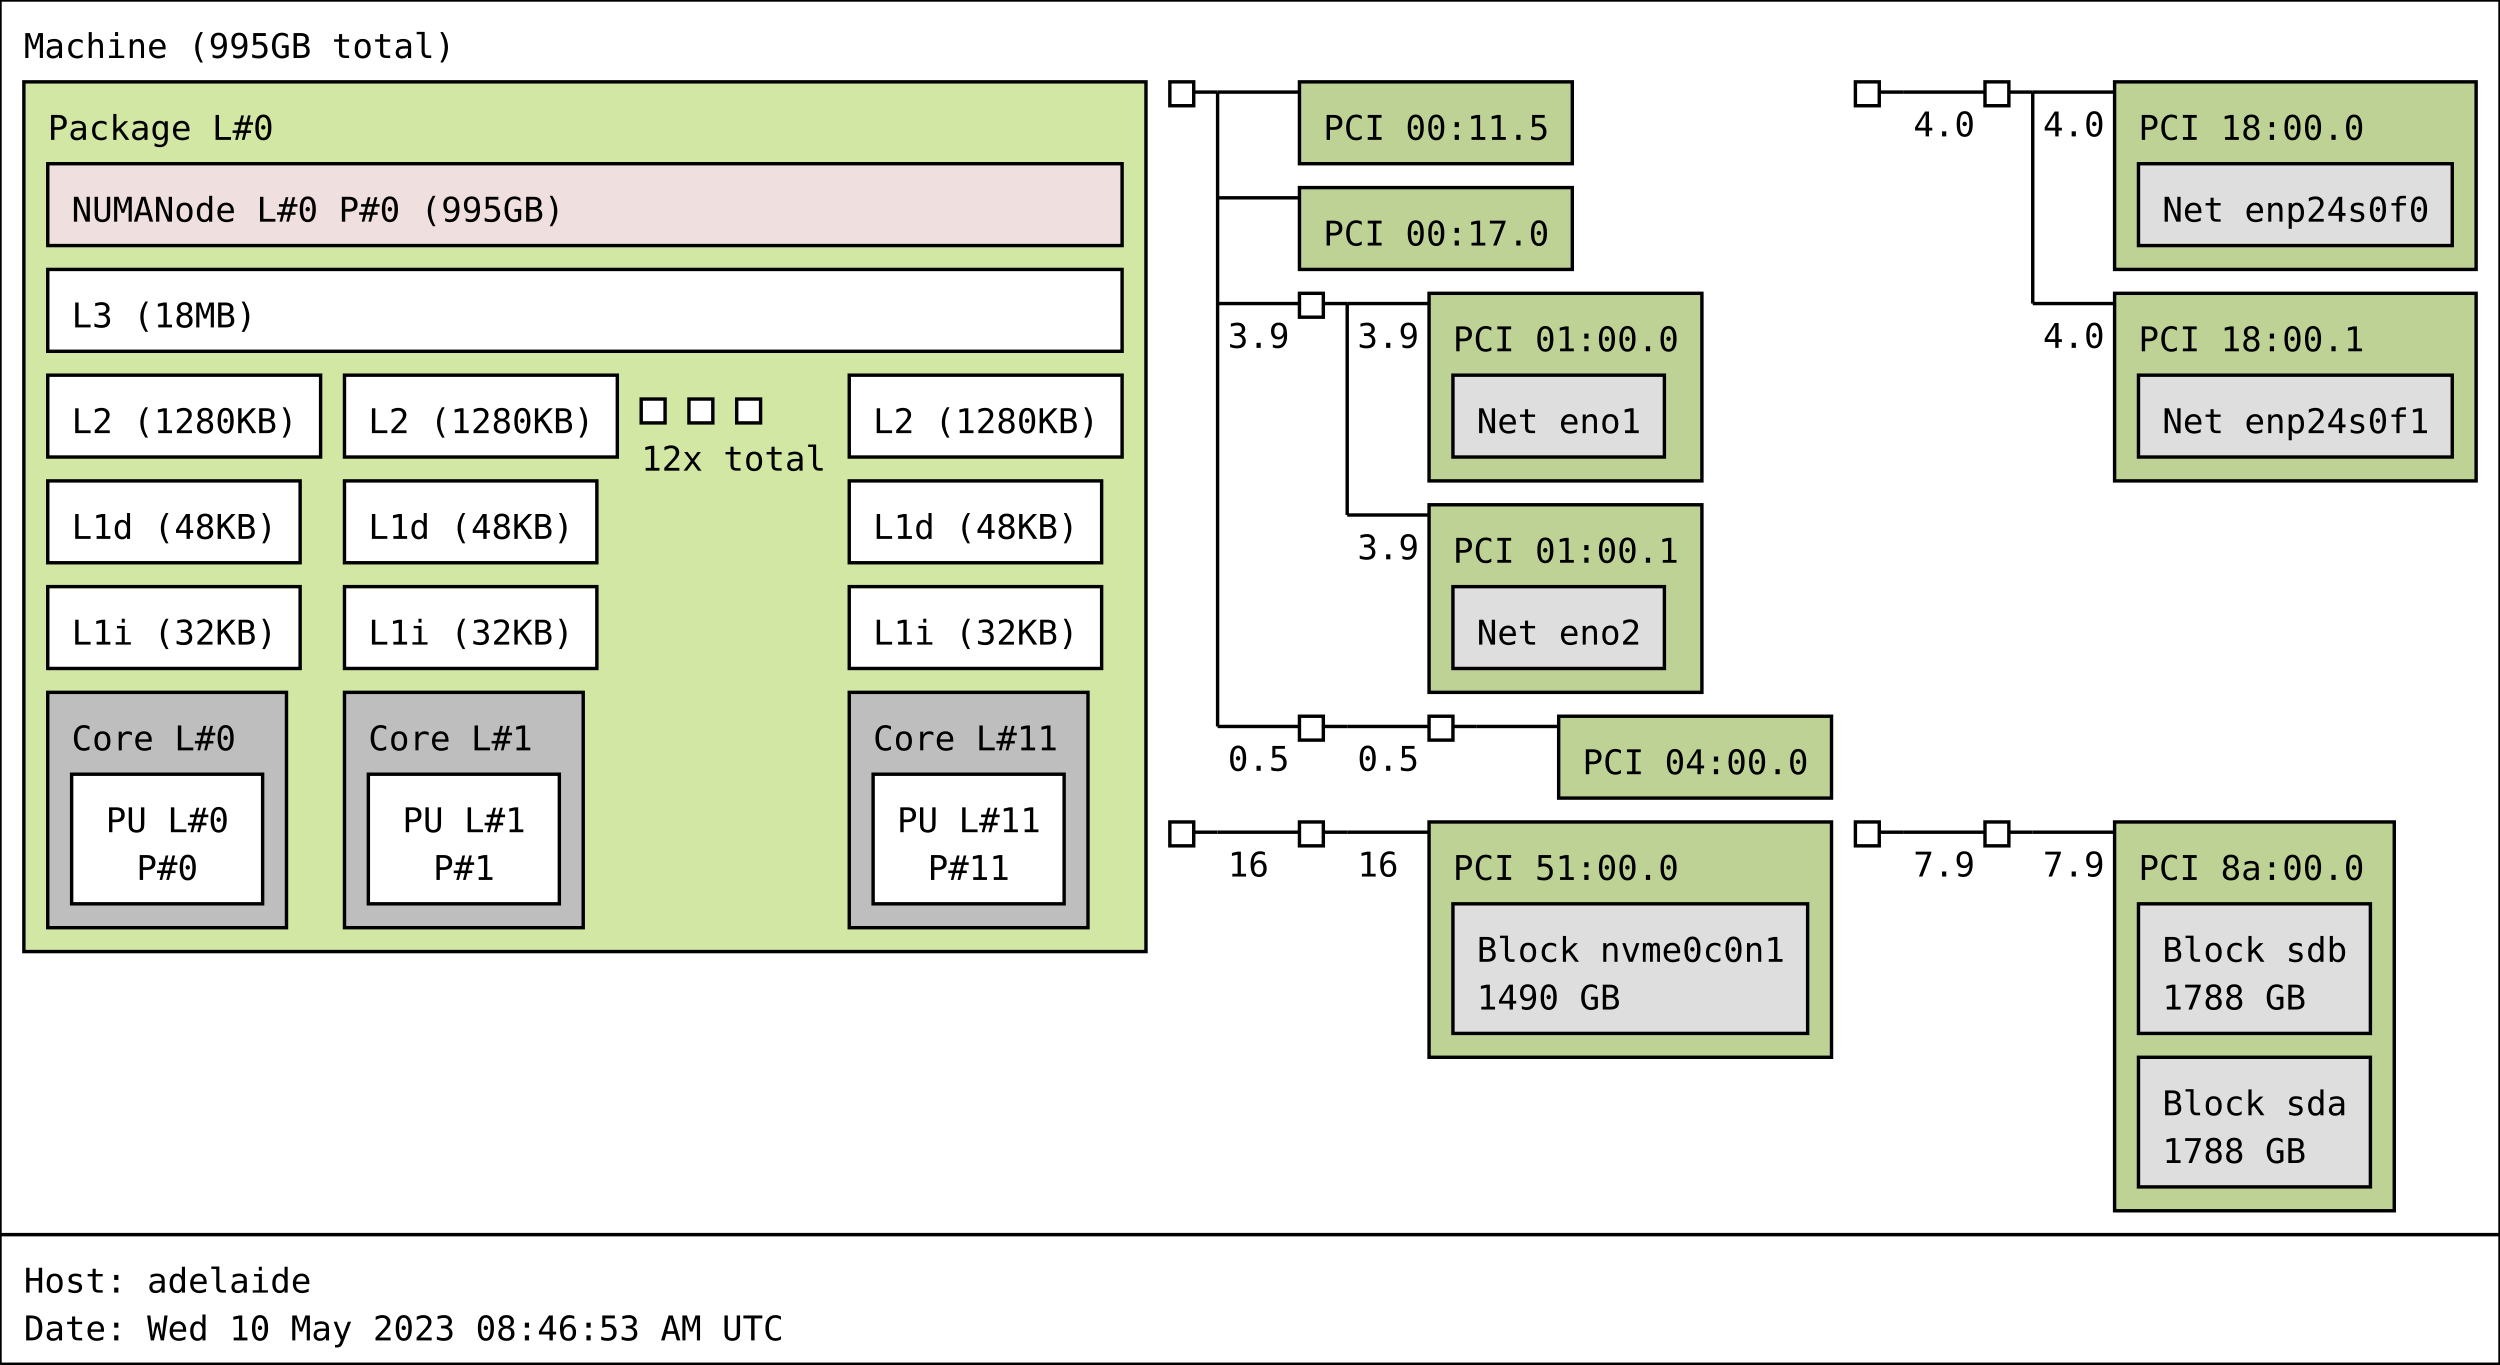
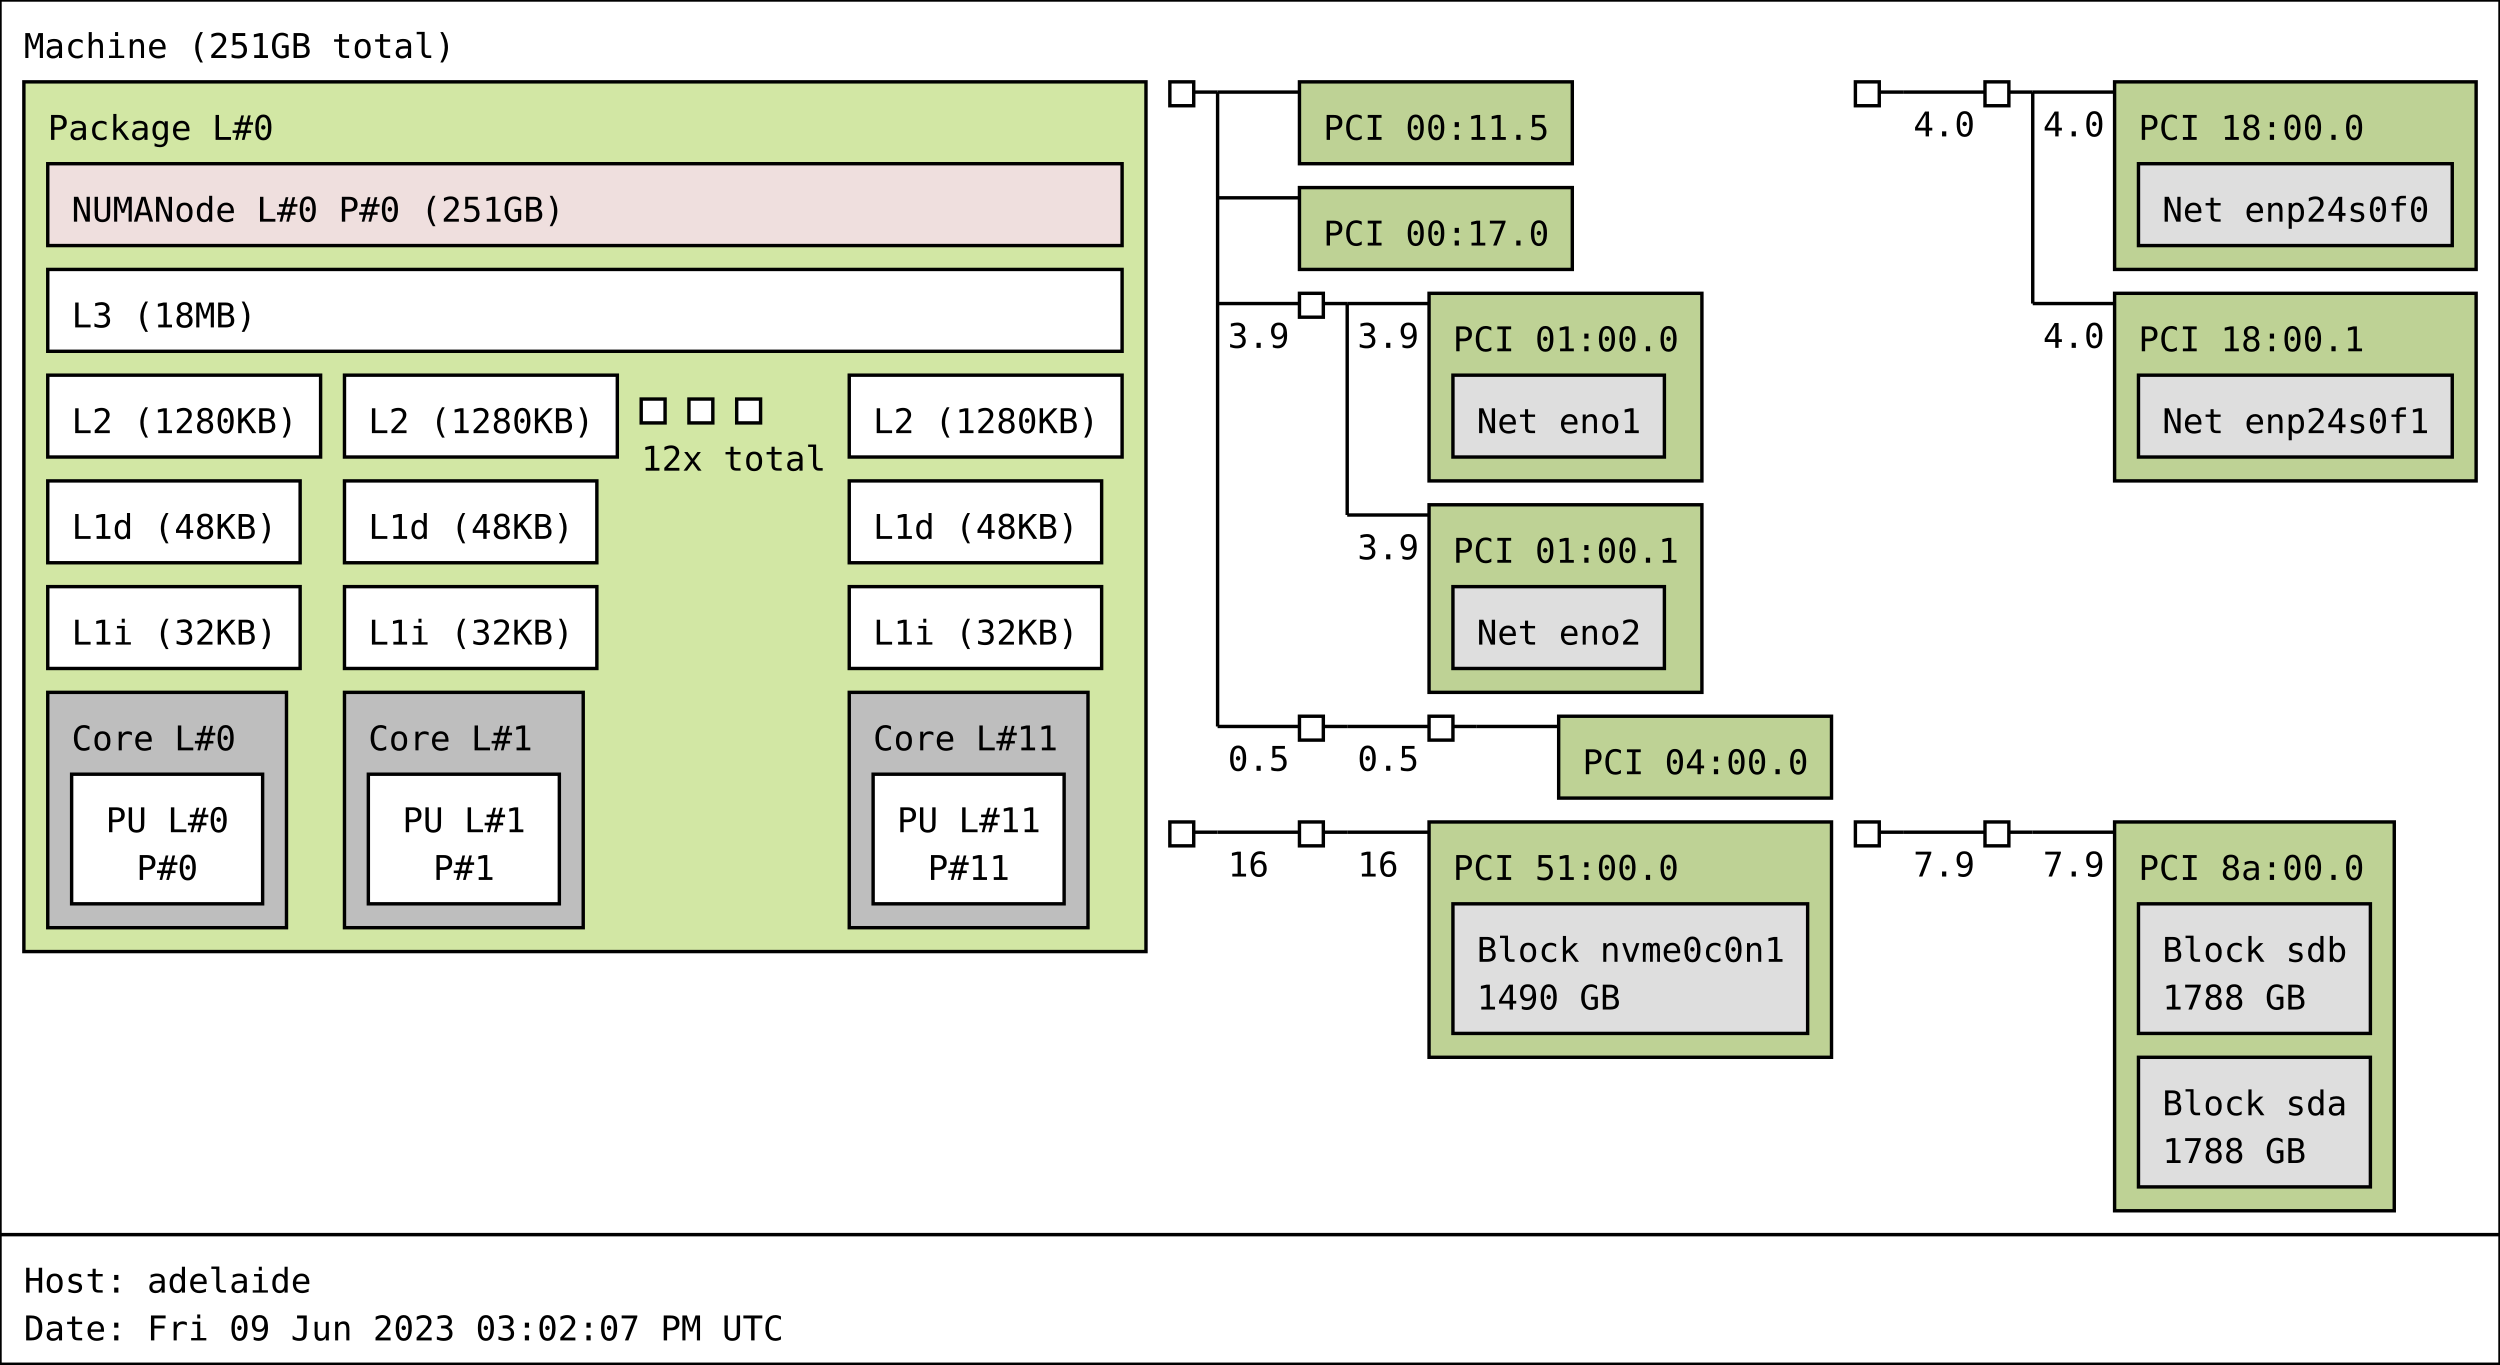
<svg xmlns="http://www.w3.org/2000/svg" width="733px" height="400px" viewBox="0 0 733px 400px" version="1.1">
  <rect id="Machine_0_rect" class="Machine" x="0" y="0" width="733" height="362" fill="rgb(255,255,255)" stroke="rgb(0,0,0)" stroke-width="1" />
-   <text id="Machine_0_text" class="Machine" font-family="Monospace" x="7" y="17" fill="rgb(0,0,0)" font-size="10px">Machine (995GB total)</text>
+   <text id="Machine_0_text" class="Machine" font-family="Monospace" x="7" y="17" fill="rgb(0,0,0)" font-size="10px">Machine (251GB total)</text>
  <rect id="Package_0_rect" class="Package" x="7" y="24" width="329" height="255" fill="rgb(210,231,164)" stroke="rgb(0,0,0)" stroke-width="1" />
  <text id="Package_0_text" class="Package" font-family="Monospace" x="14" y="41" fill="rgb(0,0,0)" font-size="10px">Package L#0</text>
  <rect id="L3_0_rect" class="L3" x="14" y="79" width="315" height="24" fill="rgb(255,255,255)" stroke="rgb(0,0,0)" stroke-width="1" />
  <text id="L3_0_text" class="L3" font-family="Monospace" x="21" y="96" fill="rgb(0,0,0)" font-size="10px">L3 (18MB)</text>
  <rect id="L2_0_rect" class="L2" x="14" y="110" width="80" height="24" fill="rgb(255,255,255)" stroke="rgb(0,0,0)" stroke-width="1" />
  <text id="L2_0_text" class="L2" font-family="Monospace" x="21" y="127" fill="rgb(0,0,0)" font-size="10px">L2 (1280KB)</text>
  <rect id="L1d_0_rect" class="L1d" x="14" y="141" width="74" height="24" fill="rgb(255,255,255)" stroke="rgb(0,0,0)" stroke-width="1" />
  <text id="L1d_0_text" class="L1d" font-family="Monospace" x="21" y="158" fill="rgb(0,0,0)" font-size="10px">L1d (48KB)</text>
  <rect id="L1i_0_rect" class="L1i" x="14" y="172" width="74" height="24" fill="rgb(255,255,255)" stroke="rgb(0,0,0)" stroke-width="1" />
  <text id="L1i_0_text" class="L1i" font-family="Monospace" x="21" y="189" fill="rgb(0,0,0)" font-size="10px">L1i (32KB)</text>
  <rect id="Core_0_rect" class="Core" x="14" y="203" width="70" height="69" fill="rgb(190,190,190)" stroke="rgb(0,0,0)" stroke-width="1" />
  <text id="Core_0_text" class="Core" font-family="Monospace" x="21" y="220" fill="rgb(0,0,0)" font-size="10px">Core L#0</text>
  <rect id="PU_0_rect" class="PU" x="21" y="227" width="56" height="38" fill="rgb(255,255,255)" stroke="rgb(0,0,0)" stroke-width="1" />
  <text id="PU_0_text" class="PU" font-family="Monospace" x="31" y="244" fill="rgb(0,0,0)" font-size="10px">PU L#0</text>
  <text id="PU_0_text_1" class="PU" font-family="Monospace" x="40" y="258" fill="rgb(0,0,0)" font-size="10px">P#0</text>
  <rect id="L2_1_rect" class="L2" x="101" y="110" width="80" height="24" fill="rgb(255,255,255)" stroke="rgb(0,0,0)" stroke-width="1" />
  <text id="L2_1_text" class="L2" font-family="Monospace" x="108" y="127" fill="rgb(0,0,0)" font-size="10px">L2 (1280KB)</text>
  <rect id="L1d_1_rect" class="L1d" x="101" y="141" width="74" height="24" fill="rgb(255,255,255)" stroke="rgb(0,0,0)" stroke-width="1" />
  <text id="L1d_1_text" class="L1d" font-family="Monospace" x="108" y="158" fill="rgb(0,0,0)" font-size="10px">L1d (48KB)</text>
  <rect id="L1i_1_rect" class="L1i" x="101" y="172" width="74" height="24" fill="rgb(255,255,255)" stroke="rgb(0,0,0)" stroke-width="1" />
  <text id="L1i_1_text" class="L1i" font-family="Monospace" x="108" y="189" fill="rgb(0,0,0)" font-size="10px">L1i (32KB)</text>
  <rect id="Core_1_rect" class="Core" x="101" y="203" width="70" height="69" fill="rgb(190,190,190)" stroke="rgb(0,0,0)" stroke-width="1" />
  <text id="Core_1_text" class="Core" font-family="Monospace" x="108" y="220" fill="rgb(0,0,0)" font-size="10px">Core L#1</text>
  <rect id="PU_1_rect" class="PU" x="108" y="227" width="56" height="38" fill="rgb(255,255,255)" stroke="rgb(0,0,0)" stroke-width="1" />
  <text id="PU_1_text" class="PU" font-family="Monospace" x="118" y="244" fill="rgb(0,0,0)" font-size="10px">PU L#1</text>
  <text id="PU_1_text_1" class="PU" font-family="Monospace" x="127" y="258" fill="rgb(0,0,0)" font-size="10px">P#1</text>
  <rect id="L2_2_rect" class="L2" x="188" y="117" width="7" height="7" fill="rgb(255,255,255)" stroke="rgb(0,0,0)" stroke-width="1" />
  <rect id="L2_2_rect" class="L2" x="202" y="117" width="7" height="7" fill="rgb(255,255,255)" stroke="rgb(0,0,0)" stroke-width="1" />
  <rect id="L2_2_rect" class="L2" x="216" y="117" width="7" height="7" fill="rgb(255,255,255)" stroke="rgb(0,0,0)" stroke-width="1" />
  <text id="L2_2_text" class="L2" font-family="Monospace" x="188" y="138" fill="rgb(0,0,0)" font-size="10px">12x total</text>
  <rect id="L2_11_rect" class="L2" x="249" y="110" width="80" height="24" fill="rgb(255,255,255)" stroke="rgb(0,0,0)" stroke-width="1" />
  <text id="L2_11_text" class="L2" font-family="Monospace" x="256" y="127" fill="rgb(0,0,0)" font-size="10px">L2 (1280KB)</text>
  <rect id="L1d_11_rect" class="L1d" x="249" y="141" width="74" height="24" fill="rgb(255,255,255)" stroke="rgb(0,0,0)" stroke-width="1" />
  <text id="L1d_11_text" class="L1d" font-family="Monospace" x="256" y="158" fill="rgb(0,0,0)" font-size="10px">L1d (48KB)</text>
  <rect id="L1i_11_rect" class="L1i" x="249" y="172" width="74" height="24" fill="rgb(255,255,255)" stroke="rgb(0,0,0)" stroke-width="1" />
  <text id="L1i_11_text" class="L1i" font-family="Monospace" x="256" y="189" fill="rgb(0,0,0)" font-size="10px">L1i (32KB)</text>
  <rect id="Core_11_rect" class="Core" x="249" y="203" width="70" height="69" fill="rgb(190,190,190)" stroke="rgb(0,0,0)" stroke-width="1" />
  <text id="Core_11_text" class="Core" font-family="Monospace" x="256" y="220" fill="rgb(0,0,0)" font-size="10px">Core L#11</text>
  <rect id="PU_11_rect" class="PU" x="256" y="227" width="56" height="38" fill="rgb(255,255,255)" stroke="rgb(0,0,0)" stroke-width="1" />
  <text id="PU_11_text" class="PU" font-family="Monospace" x="263" y="244" fill="rgb(0,0,0)" font-size="10px">PU L#11</text>
  <text id="PU_11_text_1" class="PU" font-family="Monospace" x="272" y="258" fill="rgb(0,0,0)" font-size="10px">P#11</text>
  <rect id="NUMANode_0_rect" class="NUMANode" x="14" y="48" width="315" height="24" fill="rgb(239,223,222)" stroke="rgb(0,0,0)" stroke-width="1" />
-   <text id="NUMANode_0_text" class="NUMANode" font-family="Monospace" x="21" y="65" fill="rgb(0,0,0)" font-size="10px">NUMANode L#0 P#0 (995GB)</text>
+   <text id="NUMANode_0_text" class="NUMANode" font-family="Monospace" x="21" y="65" fill="rgb(0,0,0)" font-size="10px">NUMANode L#0 P#0 (251GB)</text>
  <rect id="HostBridge_0_rect" class="HostBridge" x="343" y="24" width="7" height="7" fill="rgb(255,255,255)" stroke="rgb(0,0,0)" stroke-width="1" />
  <line id="HostBridge_0_line" class="HostBridge" x1="350" y1="27" x2="357" y2="27" stroke="rgb(0,0,0)" stroke-width="1" />
  <line id="HostBridge_0_line_2" class="HostBridge" x1="357" y1="27" x2="381" y2="27" stroke="rgb(0,0,0)" stroke-width="1" />
  <line id="HostBridge_0_line_3" class="HostBridge" x1="357" y1="58" x2="381" y2="58" stroke="rgb(0,0,0)" stroke-width="1" />
  <line id="HostBridge_0_line_4" class="HostBridge" x1="357" y1="89" x2="381" y2="89" stroke="rgb(0,0,0)" stroke-width="1" />
  <text id="HostBridge_0_text_4" class="HostBridge" font-family="Monospace" x="360" y="102" fill="rgb(0,0,0)" font-size="10px">3.9</text>
  <line id="HostBridge_0_line_5" class="HostBridge" x1="357" y1="213" x2="381" y2="213" stroke="rgb(0,0,0)" stroke-width="1" />
  <text id="HostBridge_0_text_5" class="HostBridge" font-family="Monospace" x="360" y="226" fill="rgb(0,0,0)" font-size="10px">0.5</text>
  <line id="HostBridge_0_line_1" class="HostBridge" x1="357" y1="27" x2="357" y2="213" stroke="rgb(0,0,0)" stroke-width="1" />
  <rect id="PCI_0_rect" class="PCI" x="381" y="24" width="80" height="24" fill="rgb(190,210,149)" stroke="rgb(0,0,0)" stroke-width="1" />
  <text id="PCI_0_text" class="PCI" font-family="Monospace" x="388" y="41" fill="rgb(0,0,0)" font-size="10px">PCI 00:11.5</text>
  <rect id="PCI_1_rect" class="PCI" x="381" y="55" width="80" height="24" fill="rgb(190,210,149)" stroke="rgb(0,0,0)" stroke-width="1" />
  <text id="PCI_1_text" class="PCI" font-family="Monospace" x="388" y="72" fill="rgb(0,0,0)" font-size="10px">PCI 00:17.0</text>
  <rect id="PCIBridge_1_rect" class="PCIBridge" x="381" y="86" width="7" height="7" fill="rgb(255,255,255)" stroke="rgb(0,0,0)" stroke-width="1" />
  <line id="PCIBridge_1_line" class="PCIBridge" x1="388" y1="89" x2="395" y2="89" stroke="rgb(0,0,0)" stroke-width="1" />
  <line id="PCIBridge_1_line_2" class="PCIBridge" x1="395" y1="89" x2="419" y2="89" stroke="rgb(0,0,0)" stroke-width="1" />
  <text id="PCIBridge_1_text_2" class="PCIBridge" font-family="Monospace" x="398" y="102" fill="rgb(0,0,0)" font-size="10px">3.9</text>
  <line id="PCIBridge_1_line_3" class="PCIBridge" x1="395" y1="151" x2="419" y2="151" stroke="rgb(0,0,0)" stroke-width="1" />
  <text id="PCIBridge_1_text_3" class="PCIBridge" font-family="Monospace" x="398" y="164" fill="rgb(0,0,0)" font-size="10px">3.9</text>
  <line id="PCIBridge_1_line_1" class="PCIBridge" x1="395" y1="89" x2="395" y2="151" stroke="rgb(0,0,0)" stroke-width="1" />
  <rect id="PCI_2_rect" class="PCI" x="419" y="86" width="80" height="55" fill="rgb(190,210,149)" stroke="rgb(0,0,0)" stroke-width="1" />
  <text id="PCI_2_text" class="PCI" font-family="Monospace" x="426" y="103" fill="rgb(0,0,0)" font-size="10px">PCI 01:00.0</text>
  <rect id="Net_0_rect" class="Net" x="426" y="110" width="62" height="24" fill="rgb(222,222,222)" stroke="rgb(0,0,0)" stroke-width="1" />
  <text id="Net_0_text" class="Net" font-family="Monospace" x="433" y="127" fill="rgb(0,0,0)" font-size="10px">Net eno1</text>
  <rect id="PCI_3_rect" class="PCI" x="419" y="148" width="80" height="55" fill="rgb(190,210,149)" stroke="rgb(0,0,0)" stroke-width="1" />
  <text id="PCI_3_text" class="PCI" font-family="Monospace" x="426" y="165" fill="rgb(0,0,0)" font-size="10px">PCI 01:00.1</text>
  <rect id="Net_1_rect" class="Net" x="426" y="172" width="62" height="24" fill="rgb(222,222,222)" stroke="rgb(0,0,0)" stroke-width="1" />
  <text id="Net_1_text" class="Net" font-family="Monospace" x="433" y="189" fill="rgb(0,0,0)" font-size="10px">Net eno2</text>
  <rect id="PCIBridge_2_rect" class="PCIBridge" x="381" y="210" width="7" height="7" fill="rgb(255,255,255)" stroke="rgb(0,0,0)" stroke-width="1" />
  <line id="PCIBridge_2_line" class="PCIBridge" x1="388" y1="213" x2="395" y2="213" stroke="rgb(0,0,0)" stroke-width="1" />
  <line id="PCIBridge_2_line_2" class="PCIBridge" x1="395" y1="213" x2="419" y2="213" stroke="rgb(0,0,0)" stroke-width="1" />
  <text id="PCIBridge_2_text_2" class="PCIBridge" font-family="Monospace" x="398" y="226" fill="rgb(0,0,0)" font-size="10px">0.5</text>
  <line id="PCIBridge_2_line_1" class="PCIBridge" x1="395" y1="213" x2="395" y2="213" stroke="rgb(0,0,0)" stroke-width="1" />
  <rect id="PCIBridge_3_rect" class="PCIBridge" x="419" y="210" width="7" height="7" fill="rgb(255,255,255)" stroke="rgb(0,0,0)" stroke-width="1" />
  <line id="PCIBridge_3_line" class="PCIBridge" x1="426" y1="213" x2="433" y2="213" stroke="rgb(0,0,0)" stroke-width="1" />
  <line id="PCIBridge_3_line_2" class="PCIBridge" x1="433" y1="213" x2="457" y2="213" stroke="rgb(0,0,0)" stroke-width="1" />
  <line id="PCIBridge_3_line_1" class="PCIBridge" x1="433" y1="213" x2="433" y2="213" stroke="rgb(0,0,0)" stroke-width="1" />
  <rect id="PCI_4_rect" class="PCI" x="457" y="210" width="80" height="24" fill="rgb(190,210,149)" stroke="rgb(0,0,0)" stroke-width="1" />
  <text id="PCI_4_text" class="PCI" font-family="Monospace" x="464" y="227" fill="rgb(0,0,0)" font-size="10px">PCI 04:00.0</text>
  <rect id="HostBridge_4_rect" class="HostBridge" x="544" y="24" width="7" height="7" fill="rgb(255,255,255)" stroke="rgb(0,0,0)" stroke-width="1" />
  <line id="HostBridge_4_line" class="HostBridge" x1="551" y1="27" x2="558" y2="27" stroke="rgb(0,0,0)" stroke-width="1" />
  <line id="HostBridge_4_line_2" class="HostBridge" x1="558" y1="27" x2="582" y2="27" stroke="rgb(0,0,0)" stroke-width="1" />
  <text id="HostBridge_4_text_2" class="HostBridge" font-family="Monospace" x="561" y="40" fill="rgb(0,0,0)" font-size="10px">4.0</text>
  <line id="HostBridge_4_line_1" class="HostBridge" x1="558" y1="27" x2="558" y2="27" stroke="rgb(0,0,0)" stroke-width="1" />
  <rect id="PCIBridge_5_rect" class="PCIBridge" x="582" y="24" width="7" height="7" fill="rgb(255,255,255)" stroke="rgb(0,0,0)" stroke-width="1" />
  <line id="PCIBridge_5_line" class="PCIBridge" x1="589" y1="27" x2="596" y2="27" stroke="rgb(0,0,0)" stroke-width="1" />
  <line id="PCIBridge_5_line_2" class="PCIBridge" x1="596" y1="27" x2="620" y2="27" stroke="rgb(0,0,0)" stroke-width="1" />
  <text id="PCIBridge_5_text_2" class="PCIBridge" font-family="Monospace" x="599" y="40" fill="rgb(0,0,0)" font-size="10px">4.0</text>
  <line id="PCIBridge_5_line_3" class="PCIBridge" x1="596" y1="89" x2="620" y2="89" stroke="rgb(0,0,0)" stroke-width="1" />
  <text id="PCIBridge_5_text_3" class="PCIBridge" font-family="Monospace" x="599" y="102" fill="rgb(0,0,0)" font-size="10px">4.0</text>
  <line id="PCIBridge_5_line_1" class="PCIBridge" x1="596" y1="27" x2="596" y2="89" stroke="rgb(0,0,0)" stroke-width="1" />
  <rect id="PCI_5_rect" class="PCI" x="620" y="24" width="106" height="55" fill="rgb(190,210,149)" stroke="rgb(0,0,0)" stroke-width="1" />
  <text id="PCI_5_text" class="PCI" font-family="Monospace" x="627" y="41" fill="rgb(0,0,0)" font-size="10px">PCI 18:00.0</text>
  <rect id="Net_2_rect" class="Net" x="627" y="48" width="92" height="24" fill="rgb(222,222,222)" stroke="rgb(0,0,0)" stroke-width="1" />
  <text id="Net_2_text" class="Net" font-family="Monospace" x="634" y="65" fill="rgb(0,0,0)" font-size="10px">Net enp24s0f0</text>
  <rect id="PCI_6_rect" class="PCI" x="620" y="86" width="106" height="55" fill="rgb(190,210,149)" stroke="rgb(0,0,0)" stroke-width="1" />
  <text id="PCI_6_text" class="PCI" font-family="Monospace" x="627" y="103" fill="rgb(0,0,0)" font-size="10px">PCI 18:00.1</text>
  <rect id="Net_3_rect" class="Net" x="627" y="110" width="92" height="24" fill="rgb(222,222,222)" stroke="rgb(0,0,0)" stroke-width="1" />
  <text id="Net_3_text" class="Net" font-family="Monospace" x="634" y="127" fill="rgb(0,0,0)" font-size="10px">Net enp24s0f1</text>
  <rect id="HostBridge_6_rect" class="HostBridge" x="343" y="241" width="7" height="7" fill="rgb(255,255,255)" stroke="rgb(0,0,0)" stroke-width="1" />
  <line id="HostBridge_6_line" class="HostBridge" x1="350" y1="244" x2="357" y2="244" stroke="rgb(0,0,0)" stroke-width="1" />
  <line id="HostBridge_6_line_2" class="HostBridge" x1="357" y1="244" x2="381" y2="244" stroke="rgb(0,0,0)" stroke-width="1" />
  <text id="HostBridge_6_text_2" class="HostBridge" font-family="Monospace" x="360" y="257" fill="rgb(0,0,0)" font-size="10px">16</text>
  <line id="HostBridge_6_line_1" class="HostBridge" x1="357" y1="244" x2="357" y2="244" stroke="rgb(0,0,0)" stroke-width="1" />
  <rect id="PCIBridge_7_rect" class="PCIBridge" x="381" y="241" width="7" height="7" fill="rgb(255,255,255)" stroke="rgb(0,0,0)" stroke-width="1" />
  <line id="PCIBridge_7_line" class="PCIBridge" x1="388" y1="244" x2="395" y2="244" stroke="rgb(0,0,0)" stroke-width="1" />
  <line id="PCIBridge_7_line_2" class="PCIBridge" x1="395" y1="244" x2="419" y2="244" stroke="rgb(0,0,0)" stroke-width="1" />
  <text id="PCIBridge_7_text_2" class="PCIBridge" font-family="Monospace" x="398" y="257" fill="rgb(0,0,0)" font-size="10px">16</text>
  <line id="PCIBridge_7_line_1" class="PCIBridge" x1="395" y1="244" x2="395" y2="244" stroke="rgb(0,0,0)" stroke-width="1" />
  <rect id="PCI_7_rect" class="PCI" x="419" y="241" width="118" height="69" fill="rgb(190,210,149)" stroke="rgb(0,0,0)" stroke-width="1" />
  <text id="PCI_7_text" class="PCI" font-family="Monospace" x="426" y="258" fill="rgb(0,0,0)" font-size="10px">PCI 51:00.0</text>
  <rect id="Block_4_rect" class="Block" x="426" y="265" width="104" height="38" fill="rgb(222,222,222)" stroke="rgb(0,0,0)" stroke-width="1" />
  <text id="Block_4_text" class="Block" font-family="Monospace" x="433" y="282" fill="rgb(0,0,0)" font-size="10px">Block nvme0c0n1</text>
  <text id="Block_4_text_1" class="Block" font-family="Monospace" x="433" y="296" fill="rgb(0,0,0)" font-size="10px">1490 GB</text>
  <rect id="HostBridge_8_rect" class="HostBridge" x="544" y="241" width="7" height="7" fill="rgb(255,255,255)" stroke="rgb(0,0,0)" stroke-width="1" />
  <line id="HostBridge_8_line" class="HostBridge" x1="551" y1="244" x2="558" y2="244" stroke="rgb(0,0,0)" stroke-width="1" />
  <line id="HostBridge_8_line_2" class="HostBridge" x1="558" y1="244" x2="582" y2="244" stroke="rgb(0,0,0)" stroke-width="1" />
  <text id="HostBridge_8_text_2" class="HostBridge" font-family="Monospace" x="561" y="257" fill="rgb(0,0,0)" font-size="10px">7.9</text>
  <line id="HostBridge_8_line_1" class="HostBridge" x1="558" y1="244" x2="558" y2="244" stroke="rgb(0,0,0)" stroke-width="1" />
  <rect id="PCIBridge_9_rect" class="PCIBridge" x="582" y="241" width="7" height="7" fill="rgb(255,255,255)" stroke="rgb(0,0,0)" stroke-width="1" />
  <line id="PCIBridge_9_line" class="PCIBridge" x1="589" y1="244" x2="596" y2="244" stroke="rgb(0,0,0)" stroke-width="1" />
  <line id="PCIBridge_9_line_2" class="PCIBridge" x1="596" y1="244" x2="620" y2="244" stroke="rgb(0,0,0)" stroke-width="1" />
  <text id="PCIBridge_9_text_2" class="PCIBridge" font-family="Monospace" x="599" y="257" fill="rgb(0,0,0)" font-size="10px">7.9</text>
  <line id="PCIBridge_9_line_1" class="PCIBridge" x1="596" y1="244" x2="596" y2="244" stroke="rgb(0,0,0)" stroke-width="1" />
  <rect id="PCI_8_rect" class="PCI" x="620" y="241" width="82" height="114" fill="rgb(190,210,149)" stroke="rgb(0,0,0)" stroke-width="1" />
  <text id="PCI_8_text" class="PCI" font-family="Monospace" x="627" y="258" fill="rgb(0,0,0)" font-size="10px">PCI 8a:00.0</text>
  <rect id="Block_5_rect" class="Block" x="627" y="265" width="68" height="38" fill="rgb(222,222,222)" stroke="rgb(0,0,0)" stroke-width="1" />
  <text id="Block_5_text" class="Block" font-family="Monospace" x="634" y="282" fill="rgb(0,0,0)" font-size="10px">Block sdb</text>
  <text id="Block_5_text_1" class="Block" font-family="Monospace" x="634" y="296" fill="rgb(0,0,0)" font-size="10px">1788 GB</text>
  <rect id="Block_6_rect" class="Block" x="627" y="310" width="68" height="38" fill="rgb(222,222,222)" stroke="rgb(0,0,0)" stroke-width="1" />
  <text id="Block_6_text" class="Block" font-family="Monospace" x="634" y="327" fill="rgb(0,0,0)" font-size="10px">Block sda</text>
  <text id="Block_6_text_1" class="Block" font-family="Monospace" x="634" y="341" fill="rgb(0,0,0)" font-size="10px">1788 GB</text>
  <rect id="anon_rect" x="0" y="362" width="733" height="38" fill="rgb(255,255,255)" stroke="rgb(0,0,0)" stroke-width="1" />
  <text id="anon_text" font-family="Monospace" x="7" y="379" fill="rgb(0,0,0)" font-size="10px">Host: adelaide</text>
-   <text id="anon_text_1" font-family="Monospace" x="7" y="393" fill="rgb(0,0,0)" font-size="10px">Date: Wed 10 May 2023 08:46:53 AM UTC</text>
+   <text id="anon_text_1" font-family="Monospace" x="7" y="393" fill="rgb(0,0,0)" font-size="10px">Date: Fri 09 Jun 2023 03:02:07 PM UTC</text>
</svg>
